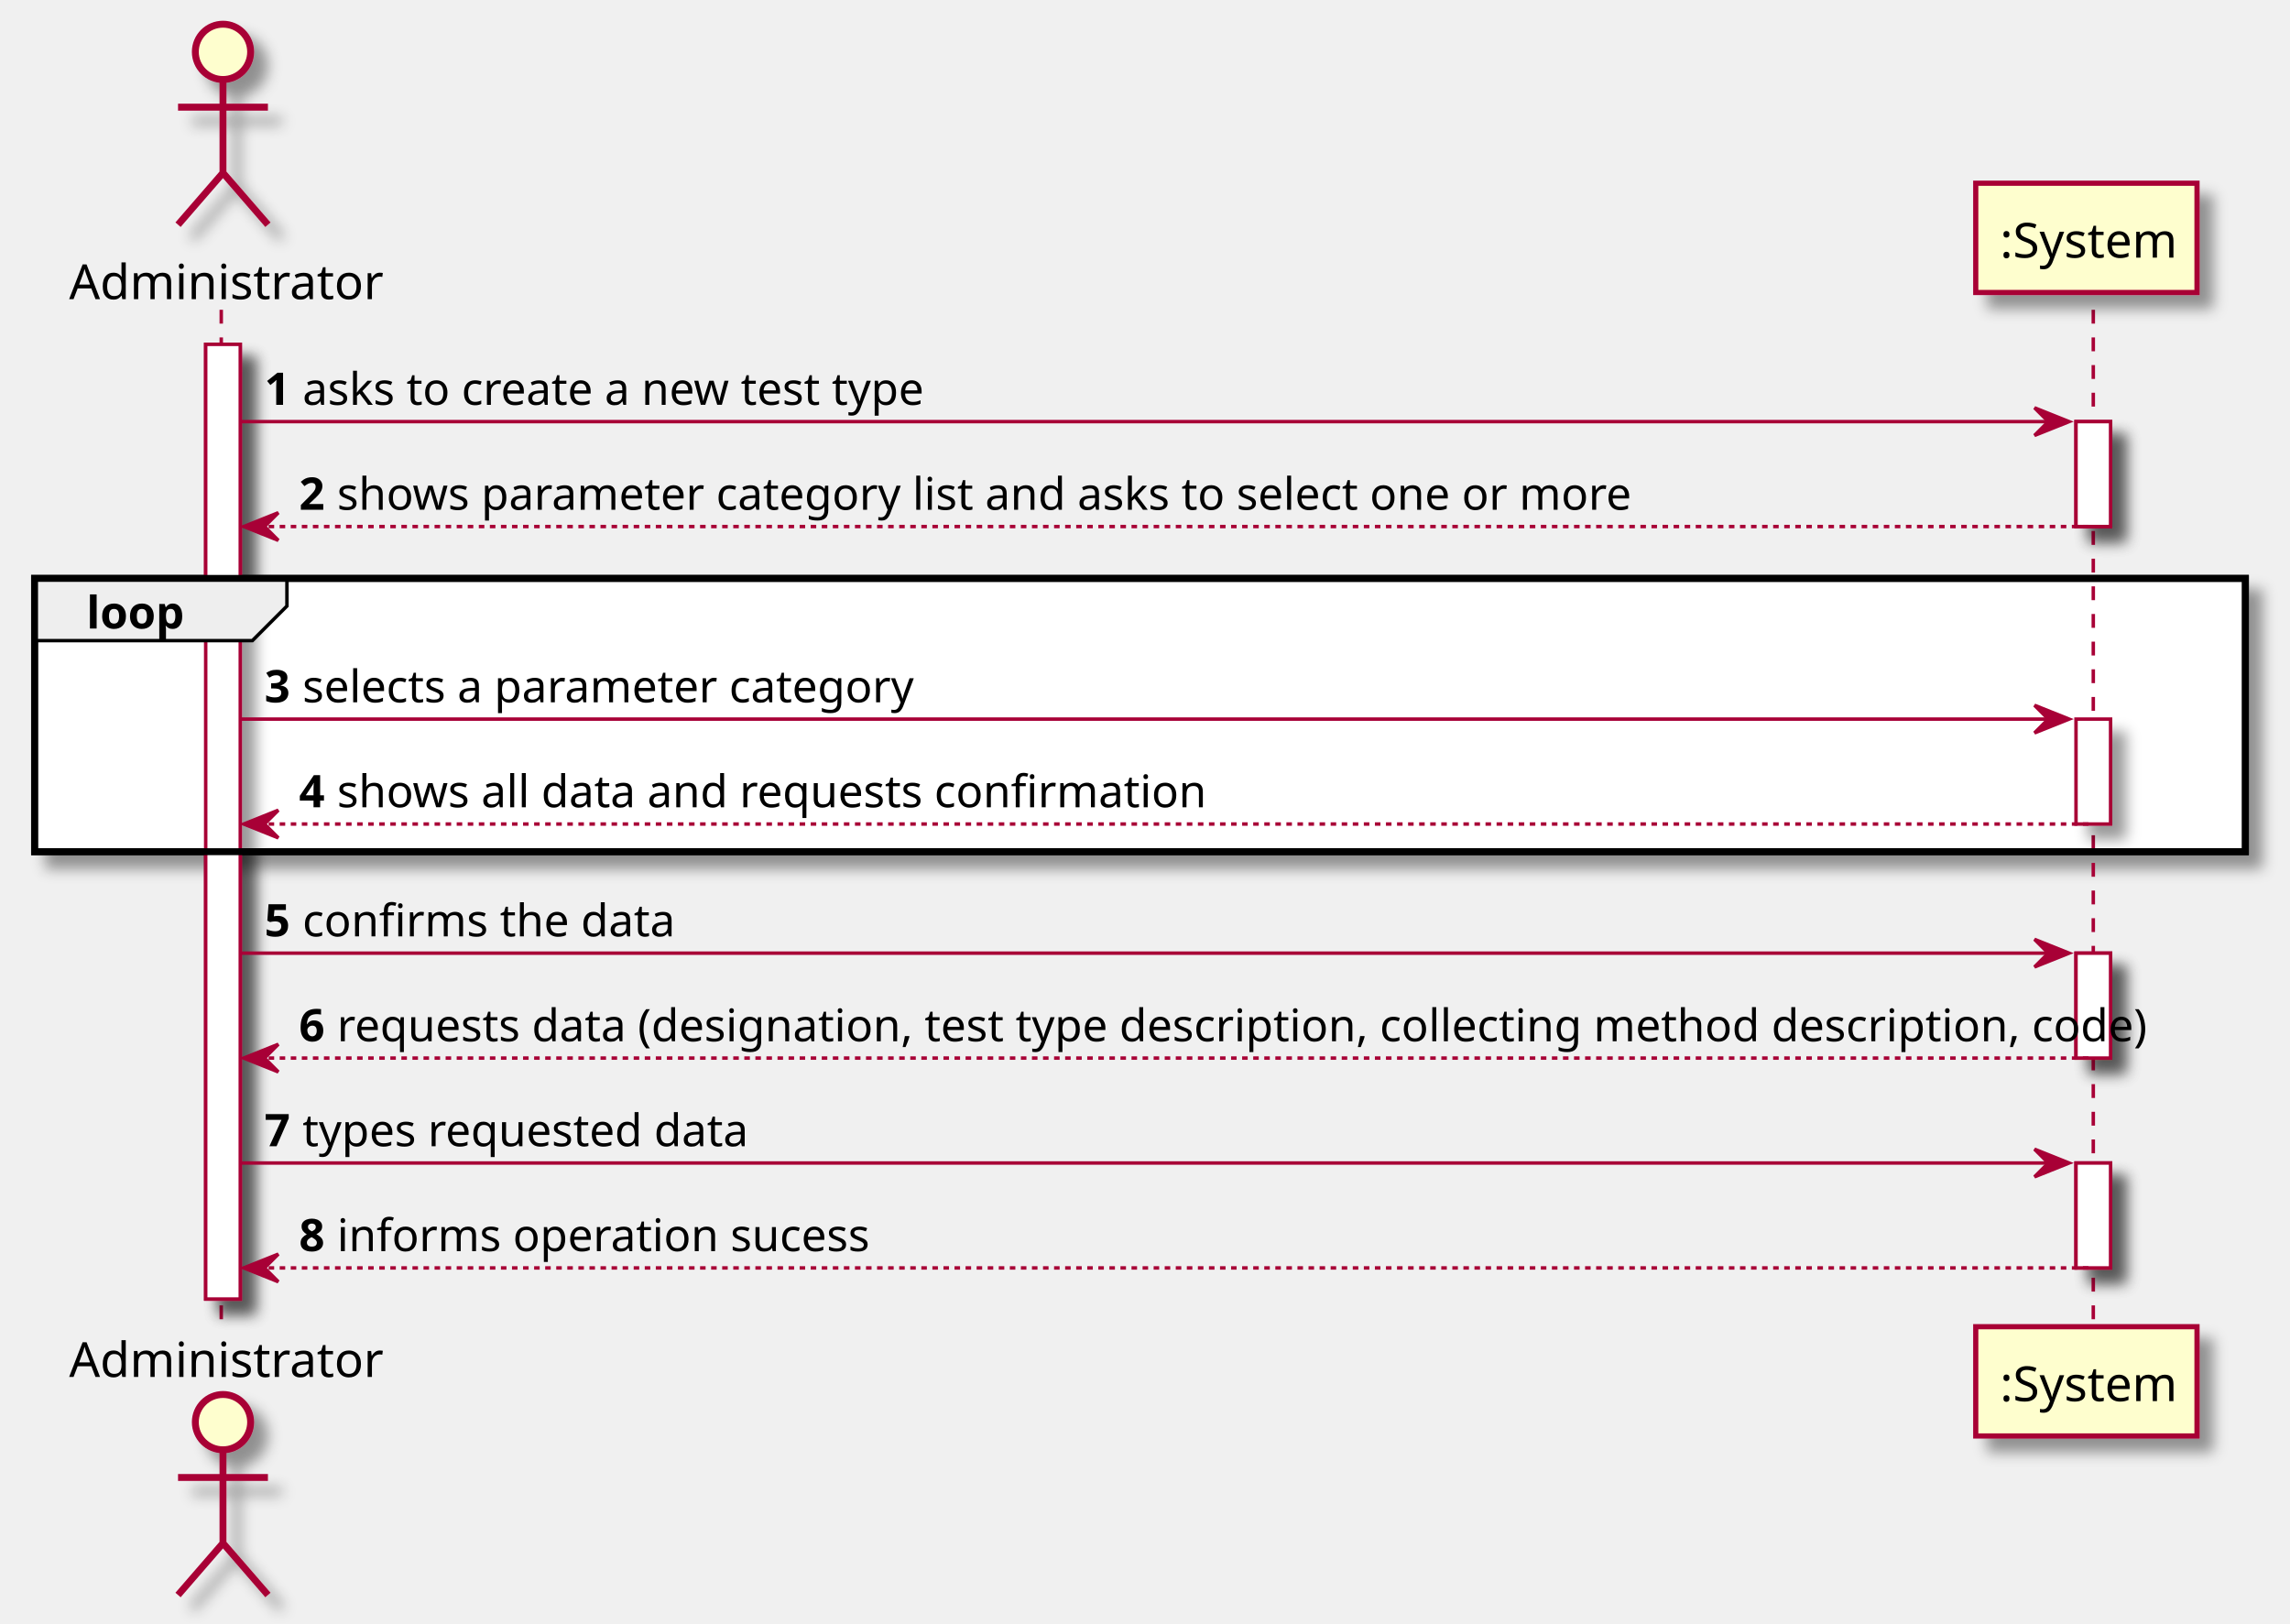
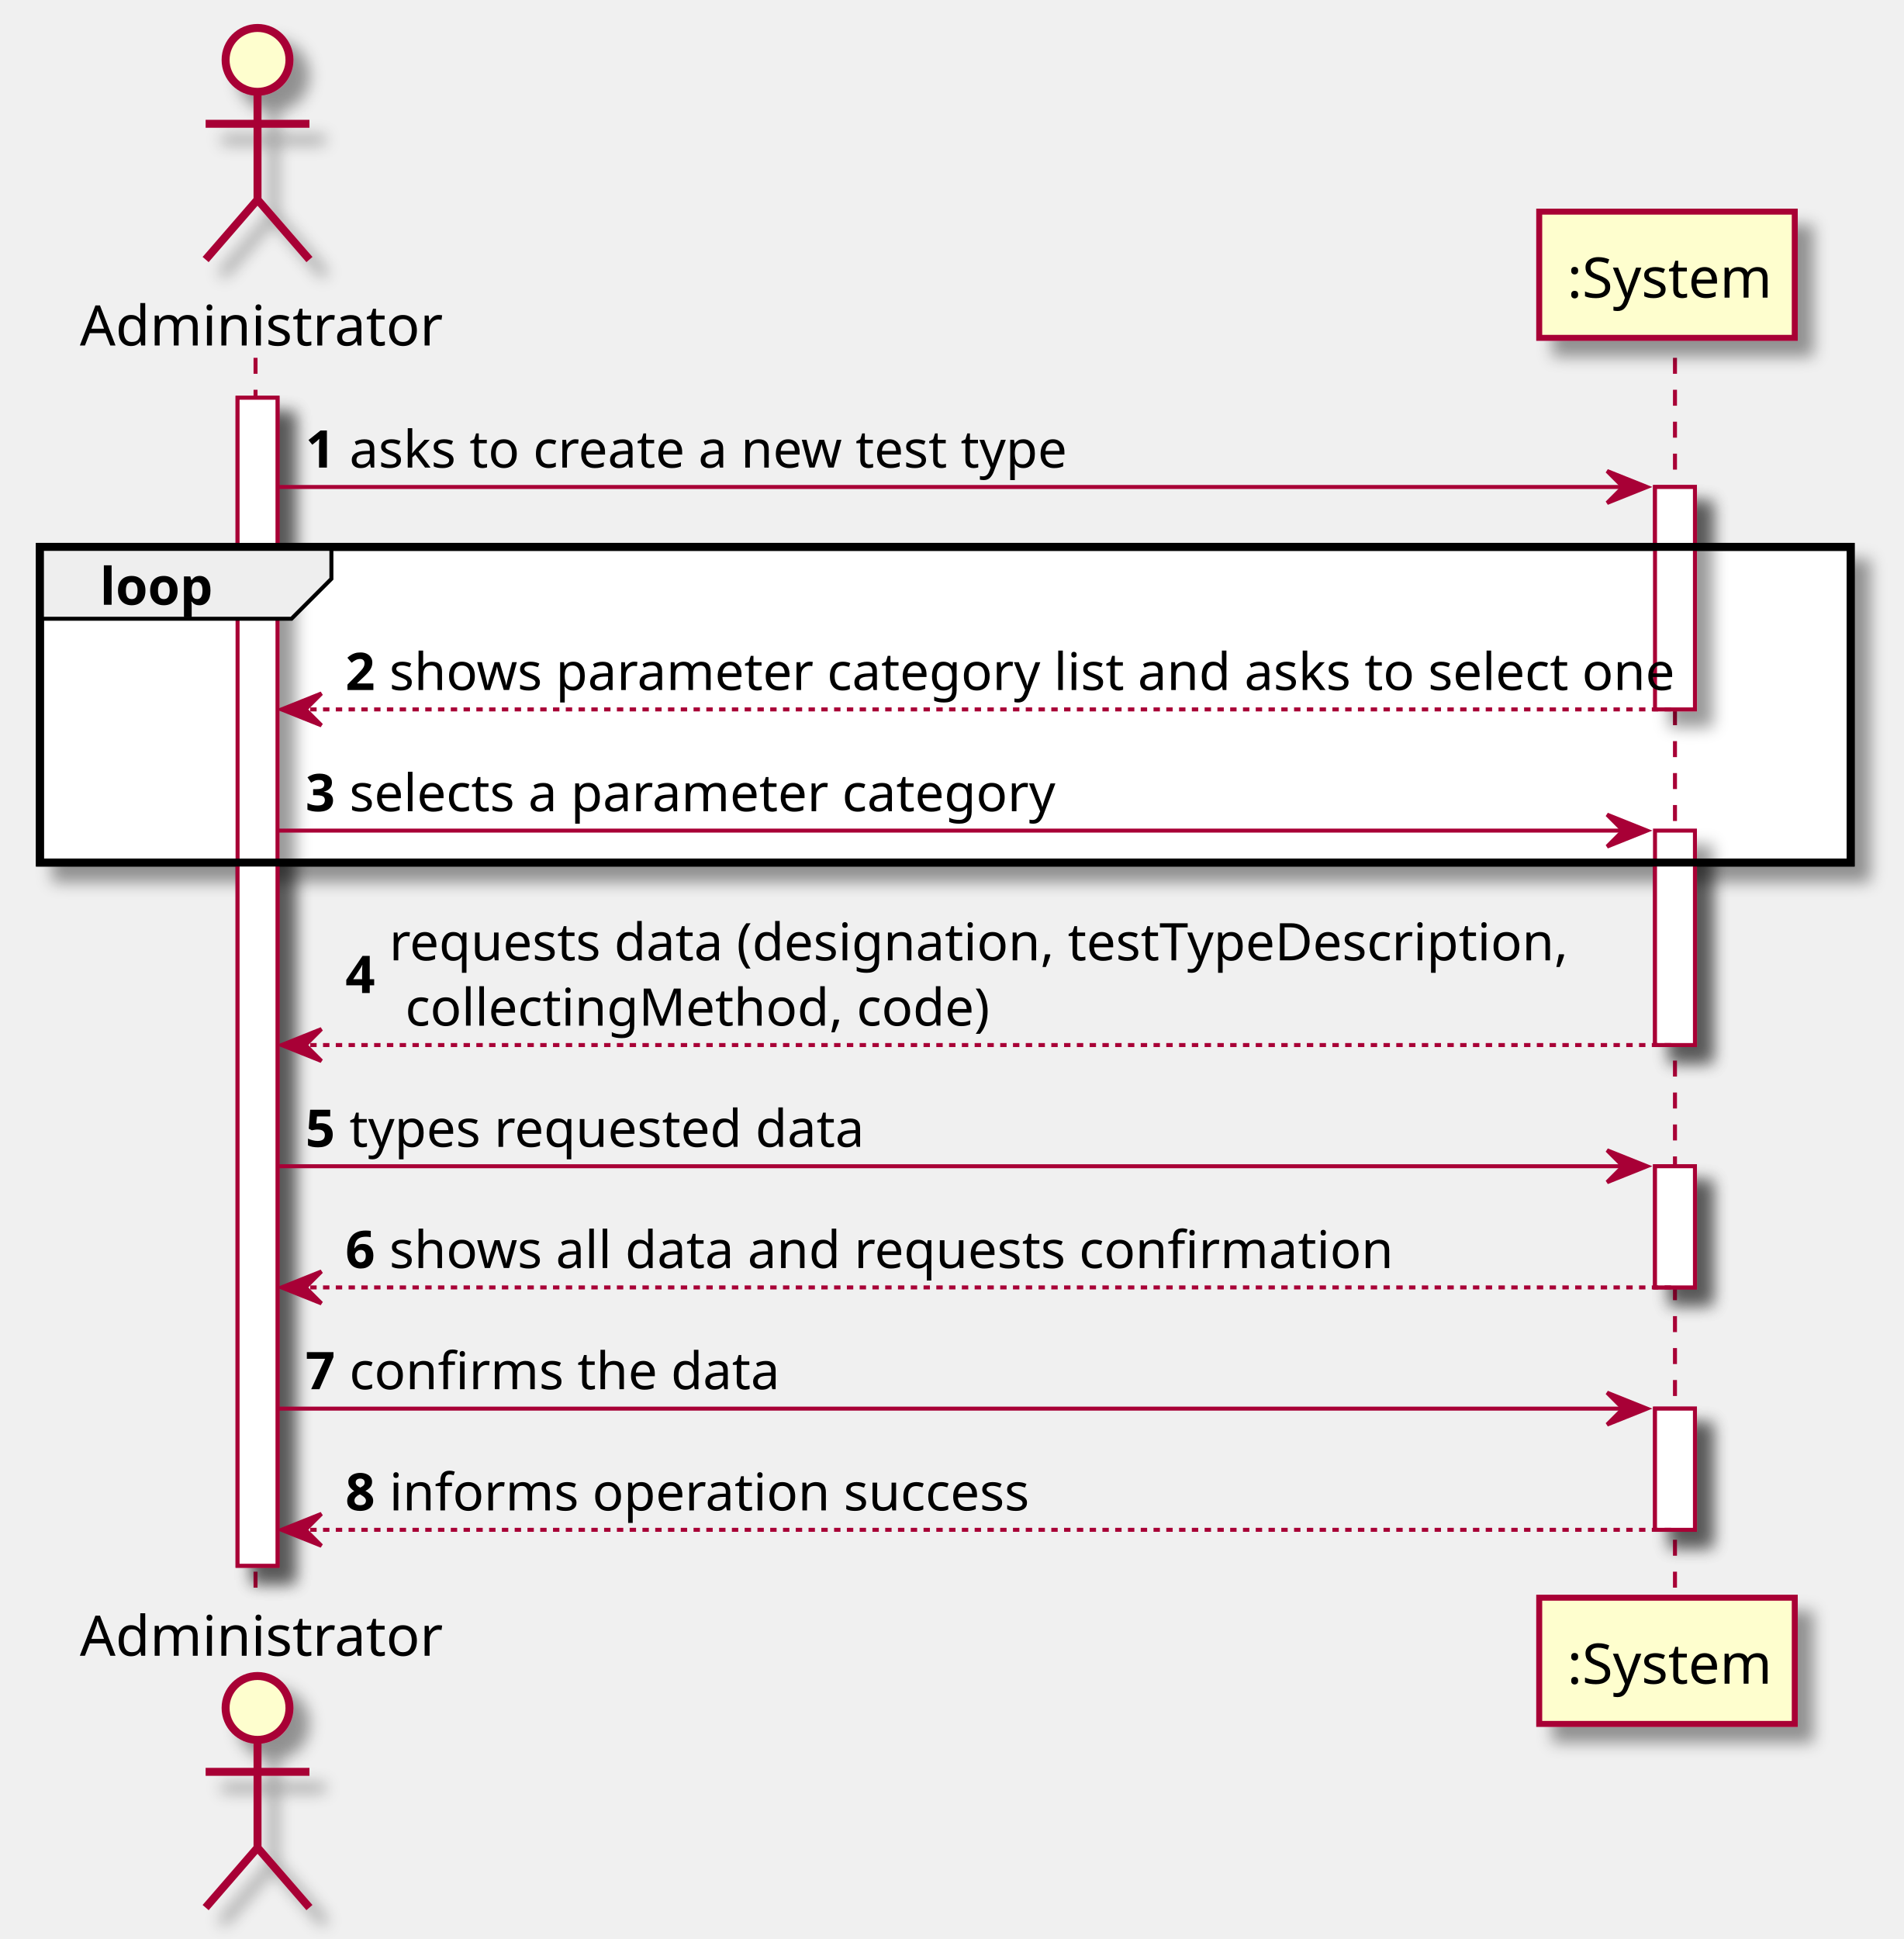
- <svg xmlns="http://www.w3.org/2000/svg" contentScriptType="application/ecmascript" contentStyleType="text/css" height="587.5px" preserveAspectRatio="none" style="width:828px;height:587px;" version="1.1" viewBox="0 0 828 587" width="828.75px" zoomAndPan="magnify">
+ <svg xmlns="http://www.w3.org/2000/svg" contentScriptType="application/ecmascript" contentStyleType="text/css" height="607.5px" preserveAspectRatio="none" style="width:596px;height:607px;" version="1.1" viewBox="0 0 596 607" width="596.25px" zoomAndPan="magnify">
  <defs>
-     <filter height="300%" id="fmrjyc9cjjscb" width="300%" x="-1" y="-1">
+     <filter height="300%" id="f2x7xbalrl0yg" width="300%" x="-1" y="-1">
      <feGaussianBlur result="blurOut" stdDeviation="2.5" />
      <feColorMatrix in="blurOut" result="blurOut2" type="matrix" values="0 0 0 0 0 0 0 0 0 0 0 0 0 0 0 0 0 0 .4 0" />
      <feOffset dx="5.0" dy="5.0" in="blurOut2" result="blurOut3" />
      <feBlend in="SourceGraphic" in2="blurOut3" mode="normal" />
    </filter>
  </defs>
  <g>
-     <rect fill="#FFFFFF" filter="url(#fmrjyc9cjjscb)" height="345.205" style="stroke:#A80036;stroke-width:1.25;" width="12.5" x="74.375" y="124.512" />
-     <rect fill="#FFFFFF" filter="url(#fmrjyc9cjjscb)" height="37.94" style="stroke:#A80036;stroke-width:1.25;" width="12.5" x="750.625" y="152.451" />
-     <rect fill="#FFFFFF" filter="url(#fmrjyc9cjjscb)" height="37.94" style="stroke:#A80036;stroke-width:1.25;" width="12.5" x="750.625" y="260.019" />
-     <rect fill="#FFFFFF" filter="url(#fmrjyc9cjjscb)" height="37.94" style="stroke:#A80036;stroke-width:1.25;" width="12.5" x="750.625" y="344.648" />
-     <rect fill="#FFFFFF" filter="url(#fmrjyc9cjjscb)" height="37.94" style="stroke:#A80036;stroke-width:1.25;" width="12.5" x="750.625" y="420.527" />
-     <rect fill="#FFFFFF" filter="url(#fmrjyc9cjjscb)" height="98.818" style="stroke:#000000;stroke-width:2.5;" width="799.375" x="12.5" y="209.141" />
-     <line style="stroke:#A80036;stroke-width:1.25;stroke-dasharray:5.0,5.0;" x1="80" x2="80" y1="112.012" y2="480.967" />
-     <line style="stroke:#A80036;stroke-width:1.25;stroke-dasharray:5.0,5.0;" x1="756.875" x2="756.875" y1="112.012" y2="480.967" />
+     <rect fill="#FFFFFF" filter="url(#f2x7xbalrl0yg)" height="365.644" style="stroke:#A80036;stroke-width:1.25;" width="12.5" x="74.375" y="124.512" />
+     <rect fill="#FFFFFF" filter="url(#f2x7xbalrl0yg)" height="69.629" style="stroke:#A80036;stroke-width:1.25;" width="12.5" x="518.125" y="152.451" />
+     <rect fill="#FFFFFF" filter="url(#f2x7xbalrl0yg)" height="67.129" style="stroke:#A80036;stroke-width:1.25;" width="12.5" x="518.125" y="260.019" />
+     <rect fill="#FFFFFF" filter="url(#f2x7xbalrl0yg)" height="37.94" style="stroke:#A80036;stroke-width:1.25;" width="12.5" x="518.125" y="365.088" />
+     <rect fill="#FFFFFF" filter="url(#f2x7xbalrl0yg)" height="37.94" style="stroke:#A80036;stroke-width:1.25;" width="12.5" x="518.125" y="440.967" />
+     <rect fill="#FFFFFF" filter="url(#f2x7xbalrl0yg)" height="98.818" style="stroke:#000000;stroke-width:2.5;" width="566.875" x="12.5" y="171.201" />
+     <line style="stroke:#A80036;stroke-width:1.25;stroke-dasharray:5.0,5.0;" x1="80" x2="80" y1="112.012" y2="501.406" />
+     <line style="stroke:#A80036;stroke-width:1.25;stroke-dasharray:5.0,5.0;" x1="524.375" x2="524.375" y1="112.012" y2="501.406" />
    <text fill="#000000" font-family="sans-serif" font-size="17.5" lengthAdjust="spacing" textLength="103.75" x="25" y="108.166">Administrator</text>
-     <ellipse cx="80.625" cy="18.75" fill="#FEFECE" filter="url(#fmrjyc9cjjscb)" rx="10" ry="10" style="stroke:#A80036;stroke-width:2.5;" />
-     <path d="M80.625,28.75 L80.625,62.5 M64.375,38.75 L96.875,38.75 M80.625,62.5 L64.375,81.25 M80.625,62.5 L96.875,81.25 " fill="none" filter="url(#fmrjyc9cjjscb)" style="stroke:#A80036;stroke-width:2.5;" />
-     <text fill="#000000" font-family="sans-serif" font-size="17.5" lengthAdjust="spacing" textLength="103.75" x="25" y="497.883">Administrator</text>
-     <ellipse cx="80.625" cy="514.229" fill="#FEFECE" filter="url(#fmrjyc9cjjscb)" rx="10" ry="10" style="stroke:#A80036;stroke-width:2.5;" />
-     <path d="M80.625,524.229 L80.625,557.979 M64.375,534.229 L96.875,534.229 M80.625,557.979 L64.375,576.729 M80.625,557.979 L96.875,576.729 " fill="none" filter="url(#fmrjyc9cjjscb)" style="stroke:#A80036;stroke-width:2.5;" />
-     <rect fill="#FEFECE" filter="url(#fmrjyc9cjjscb)" height="39.512" style="stroke:#A80036;stroke-width:1.875;" width="80" x="714.375" y="66.25" />
-     <text fill="#000000" font-family="sans-serif" font-size="17.5" lengthAdjust="spacing" textLength="62.5" x="723.125" y="93.166">:System</text>
-     <rect fill="#FEFECE" filter="url(#fmrjyc9cjjscb)" height="39.512" style="stroke:#A80036;stroke-width:1.875;" width="80" x="714.375" y="479.717" />
-     <text fill="#000000" font-family="sans-serif" font-size="17.5" lengthAdjust="spacing" textLength="62.5" x="723.125" y="506.633">:System</text>
-     <rect fill="#FFFFFF" filter="url(#fmrjyc9cjjscb)" height="345.205" style="stroke:#A80036;stroke-width:1.25;" width="12.5" x="74.375" y="124.512" />
-     <rect fill="#FFFFFF" filter="url(#fmrjyc9cjjscb)" height="37.94" style="stroke:#A80036;stroke-width:1.25;" width="12.5" x="750.625" y="152.451" />
-     <rect fill="#FFFFFF" filter="url(#fmrjyc9cjjscb)" height="37.94" style="stroke:#A80036;stroke-width:1.25;" width="12.5" x="750.625" y="260.019" />
-     <rect fill="#FFFFFF" filter="url(#fmrjyc9cjjscb)" height="37.94" style="stroke:#A80036;stroke-width:1.25;" width="12.5" x="750.625" y="344.648" />
-     <rect fill="#FFFFFF" filter="url(#fmrjyc9cjjscb)" height="37.94" style="stroke:#A80036;stroke-width:1.25;" width="12.5" x="750.625" y="420.527" />
-     <polygon fill="#A80036" points="735.625,147.451,748.125,152.451,735.625,157.451,740.625,152.451" style="stroke:#A80036;stroke-width:1.25;" />
-     <line style="stroke:#A80036;stroke-width:1.25;" x1="86.875" x2="743.125" y1="152.451" y2="152.451" />
+     <ellipse cx="80.625" cy="18.75" fill="#FEFECE" filter="url(#f2x7xbalrl0yg)" rx="10" ry="10" style="stroke:#A80036;stroke-width:2.5;" />
+     <path d="M80.625,28.75 L80.625,62.5 M64.375,38.75 L96.875,38.75 M80.625,62.5 L64.375,81.25 M80.625,62.5 L96.875,81.25 " fill="none" filter="url(#f2x7xbalrl0yg)" style="stroke:#A80036;stroke-width:2.5;" />
+     <text fill="#000000" font-family="sans-serif" font-size="17.5" lengthAdjust="spacing" textLength="103.75" x="25" y="518.323">Administrator</text>
+     <ellipse cx="80.625" cy="534.668" fill="#FEFECE" filter="url(#f2x7xbalrl0yg)" rx="10" ry="10" style="stroke:#A80036;stroke-width:2.5;" />
+     <path d="M80.625,544.668 L80.625,578.418 M64.375,554.668 L96.875,554.668 M80.625,578.418 L64.375,597.168 M80.625,578.418 L96.875,597.168 " fill="none" filter="url(#f2x7xbalrl0yg)" style="stroke:#A80036;stroke-width:2.5;" />
+     <rect fill="#FEFECE" filter="url(#f2x7xbalrl0yg)" height="39.512" style="stroke:#A80036;stroke-width:1.875;" width="80" x="481.875" y="66.25" />
+     <text fill="#000000" font-family="sans-serif" font-size="17.5" lengthAdjust="spacing" textLength="62.5" x="490.625" y="93.166">:System</text>
+     <rect fill="#FEFECE" filter="url(#f2x7xbalrl0yg)" height="39.512" style="stroke:#A80036;stroke-width:1.875;" width="80" x="481.875" y="500.156" />
+     <text fill="#000000" font-family="sans-serif" font-size="17.5" lengthAdjust="spacing" textLength="62.5" x="490.625" y="527.073">:System</text>
+     <rect fill="#FFFFFF" filter="url(#f2x7xbalrl0yg)" height="365.644" style="stroke:#A80036;stroke-width:1.25;" width="12.5" x="74.375" y="124.512" />
+     <rect fill="#FFFFFF" filter="url(#f2x7xbalrl0yg)" height="69.629" style="stroke:#A80036;stroke-width:1.25;" width="12.5" x="518.125" y="152.451" />
+     <rect fill="#FFFFFF" filter="url(#f2x7xbalrl0yg)" height="67.129" style="stroke:#A80036;stroke-width:1.25;" width="12.5" x="518.125" y="260.019" />
+     <rect fill="#FFFFFF" filter="url(#f2x7xbalrl0yg)" height="37.94" style="stroke:#A80036;stroke-width:1.25;" width="12.5" x="518.125" y="365.088" />
+     <rect fill="#FFFFFF" filter="url(#f2x7xbalrl0yg)" height="37.94" style="stroke:#A80036;stroke-width:1.25;" width="12.5" x="518.125" y="440.967" />
+     <polygon fill="#A80036" points="503.125,147.451,515.625,152.451,503.125,157.451,508.125,152.451" style="stroke:#A80036;stroke-width:1.25;" />
+     <line style="stroke:#A80036;stroke-width:1.25;" x1="86.875" x2="510.625" y1="152.451" y2="152.451" />
    <text fill="#000000" font-family="sans-serif" font-size="16.25" font-weight="bold" lengthAdjust="spacing" textLength="8.75" x="95.625" y="146.381">1</text>
    <text fill="#000000" font-family="sans-serif" font-size="16.25" lengthAdjust="spacing" textLength="220" x="109.375" y="146.381">asks to create a new test type</text>
-     <polygon fill="#A80036" points="100.625,185.391,88.125,190.391,100.625,195.391,95.625,190.391" style="stroke:#A80036;stroke-width:1.25;" />
-     <line style="stroke:#A80036;stroke-width:1.25;stroke-dasharray:2.0,2.0;" x1="93.125" x2="755.625" y1="190.391" y2="190.391" />
-     <text fill="#000000" font-family="sans-serif" font-size="16.25" font-weight="bold" lengthAdjust="spacing" textLength="8.75" x="108.125" y="184.32">2</text>
-     <text fill="#000000" font-family="sans-serif" font-size="16.25" lengthAdjust="spacing" textLength="447.5" x="121.875" y="184.32">shows parameter category list and asks to select one or more</text>
-     <path d="M12.5,209.141 L103.75,209.141 L103.75,219.141 L91.25,231.641 L12.5,231.641 L12.5,209.141 " fill="#EEEEEE" style="stroke:#000000;stroke-width:1.25;" />
-     <rect fill="none" height="98.818" style="stroke:#000000;stroke-width:2.5;" width="799.375" x="12.5" y="209.141" />
-     <text fill="#000000" font-family="sans-serif" font-size="16.25" font-weight="bold" lengthAdjust="spacing" textLength="35" x="31.25" y="227.26">loop</text>
-     <polygon fill="#A80036" points="735.625,255.019,748.125,260.019,735.625,265.019,740.625,260.019" style="stroke:#A80036;stroke-width:1.25;" />
-     <line style="stroke:#A80036;stroke-width:1.25;" x1="86.875" x2="743.125" y1="260.019" y2="260.019" />
+     <path d="M12.5,171.201 L103.75,171.201 L103.75,181.201 L91.25,193.701 L12.5,193.701 L12.5,171.201 " fill="#EEEEEE" style="stroke:#000000;stroke-width:1.25;" />
+     <rect fill="none" height="98.818" style="stroke:#000000;stroke-width:2.5;" width="566.875" x="12.5" y="171.201" />
+     <text fill="#000000" font-family="sans-serif" font-size="16.25" font-weight="bold" lengthAdjust="spacing" textLength="35" x="31.25" y="189.32">loop</text>
+     <polygon fill="#A80036" points="100.625,217.08,88.125,222.08,100.625,227.08,95.625,222.08" style="stroke:#A80036;stroke-width:1.25;" />
+     <line style="stroke:#A80036;stroke-width:1.25;stroke-dasharray:2.0,2.0;" x1="93.125" x2="523.125" y1="222.08" y2="222.08" />
+     <text fill="#000000" font-family="sans-serif" font-size="16.25" font-weight="bold" lengthAdjust="spacing" textLength="8.75" x="108.125" y="216.01">2</text>
+     <text fill="#000000" font-family="sans-serif" font-size="16.25" lengthAdjust="spacing" textLength="387.5" x="121.875" y="216.01">shows parameter category list and asks to select one</text>
+     <polygon fill="#A80036" points="503.125,255.019,515.625,260.019,503.125,265.019,508.125,260.019" style="stroke:#A80036;stroke-width:1.25;" />
+     <line style="stroke:#A80036;stroke-width:1.25;" x1="86.875" x2="510.625" y1="260.019" y2="260.019" />
    <text fill="#000000" font-family="sans-serif" font-size="16.25" font-weight="bold" lengthAdjust="spacing" textLength="8.75" x="95.625" y="253.949">3</text>
    <text fill="#000000" font-family="sans-serif" font-size="16.25" lengthAdjust="spacing" textLength="211.25" x="109.375" y="253.949">selects a parameter category</text>
-     <polygon fill="#A80036" points="100.625,292.959,88.125,297.959,100.625,302.959,95.625,297.959" style="stroke:#A80036;stroke-width:1.25;" />
-     <line style="stroke:#A80036;stroke-width:1.25;stroke-dasharray:2.0,2.0;" x1="93.125" x2="755.625" y1="297.959" y2="297.959" />
-     <text fill="#000000" font-family="sans-serif" font-size="16.25" font-weight="bold" lengthAdjust="spacing" textLength="8.75" x="108.125" y="291.888">4</text>
-     <text fill="#000000" font-family="sans-serif" font-size="16.25" lengthAdjust="spacing" textLength="295" x="121.875" y="291.888">shows all data and requests confirmation</text>
-     <polygon fill="#A80036" points="735.625,339.648,748.125,344.648,735.625,349.648,740.625,344.648" style="stroke:#A80036;stroke-width:1.25;" />
-     <line style="stroke:#A80036;stroke-width:1.25;" x1="86.875" x2="743.125" y1="344.648" y2="344.648" />
-     <text fill="#000000" font-family="sans-serif" font-size="16.25" font-weight="bold" lengthAdjust="spacing" textLength="8.75" x="95.625" y="338.578">5</text>
-     <text fill="#000000" font-family="sans-serif" font-size="16.25" lengthAdjust="spacing" textLength="125" x="109.375" y="338.578">confirms the data</text>
-     <polygon fill="#A80036" points="100.625,377.588,88.125,382.588,100.625,387.588,95.625,382.588" style="stroke:#A80036;stroke-width:1.25;" />
-     <line style="stroke:#A80036;stroke-width:1.25;stroke-dasharray:2.0,2.0;" x1="93.125" x2="755.625" y1="382.588" y2="382.588" />
-     <text fill="#000000" font-family="sans-serif" font-size="16.25" font-weight="bold" lengthAdjust="spacing" textLength="8.75" x="108.125" y="376.517">6</text>
-     <text fill="#000000" font-family="sans-serif" font-size="16.25" lengthAdjust="spacing" textLength="620" x="121.875" y="376.517">requests data (designation, test type description, collecting method description, code)</text>
-     <polygon fill="#A80036" points="735.625,415.527,748.125,420.527,735.625,425.527,740.625,420.527" style="stroke:#A80036;stroke-width:1.25;" />
-     <line style="stroke:#A80036;stroke-width:1.25;" x1="86.875" x2="743.125" y1="420.527" y2="420.527" />
-     <text fill="#000000" font-family="sans-serif" font-size="16.25" font-weight="bold" lengthAdjust="spacing" textLength="8.75" x="95.625" y="414.457">7</text>
-     <text fill="#000000" font-family="sans-serif" font-size="16.25" lengthAdjust="spacing" textLength="152.5" x="109.375" y="414.457">types requested data</text>
-     <polygon fill="#A80036" points="100.625,453.467,88.125,458.467,100.625,463.467,95.625,458.467" style="stroke:#A80036;stroke-width:1.25;" />
-     <line style="stroke:#A80036;stroke-width:1.25;stroke-dasharray:2.0,2.0;" x1="93.125" x2="755.625" y1="458.467" y2="458.467" />
-     <text fill="#000000" font-family="sans-serif" font-size="16.25" font-weight="bold" lengthAdjust="spacing" textLength="8.75" x="108.125" y="452.396">8</text>
-     <text fill="#000000" font-family="sans-serif" font-size="16.25" lengthAdjust="spacing" textLength="181.25" x="121.875" y="452.396">informs operation sucess</text>
+     <polygon fill="#A80036" points="100.625,322.148,88.125,327.148,100.625,332.148,95.625,327.148" style="stroke:#A80036;stroke-width:1.25;" />
+     <line style="stroke:#A80036;stroke-width:1.25;stroke-dasharray:2.0,2.0;" x1="93.125" x2="523.125" y1="327.148" y2="327.148" />
+     <text fill="#000000" font-family="sans-serif" font-size="16.25" font-weight="bold" lengthAdjust="spacing" textLength="8.75" x="108.125" y="310.858">4</text>
+     <text fill="#000000" font-family="sans-serif" font-size="16.25" lengthAdjust="spacing" textLength="350" x="121.875" y="300.638">requests data (designation, testTypeDescription,</text>
+     <text fill="#000000" font-family="sans-serif" font-size="16.25" lengthAdjust="spacing" textLength="172.5" x="126.875" y="321.078">collectingMethod, code)</text>
+     <polygon fill="#A80036" points="503.125,360.088,515.625,365.088,503.125,370.088,508.125,365.088" style="stroke:#A80036;stroke-width:1.25;" />
+     <line style="stroke:#A80036;stroke-width:1.25;" x1="86.875" x2="510.625" y1="365.088" y2="365.088" />
+     <text fill="#000000" font-family="sans-serif" font-size="16.25" font-weight="bold" lengthAdjust="spacing" textLength="8.75" x="95.625" y="359.017">5</text>
+     <text fill="#000000" font-family="sans-serif" font-size="16.25" lengthAdjust="spacing" textLength="152.5" x="109.375" y="359.017">types requested data</text>
+     <polygon fill="#A80036" points="100.625,398.027,88.125,403.027,100.625,408.027,95.625,403.027" style="stroke:#A80036;stroke-width:1.25;" />
+     <line style="stroke:#A80036;stroke-width:1.25;stroke-dasharray:2.0,2.0;" x1="93.125" x2="523.125" y1="403.027" y2="403.027" />
+     <text fill="#000000" font-family="sans-serif" font-size="16.25" font-weight="bold" lengthAdjust="spacing" textLength="8.75" x="108.125" y="396.957">6</text>
+     <text fill="#000000" font-family="sans-serif" font-size="16.25" lengthAdjust="spacing" textLength="295" x="121.875" y="396.957">shows all data and requests confirmation</text>
+     <polygon fill="#A80036" points="503.125,435.967,515.625,440.967,503.125,445.967,508.125,440.967" style="stroke:#A80036;stroke-width:1.25;" />
+     <line style="stroke:#A80036;stroke-width:1.25;" x1="86.875" x2="510.625" y1="440.967" y2="440.967" />
+     <text fill="#000000" font-family="sans-serif" font-size="16.25" font-weight="bold" lengthAdjust="spacing" textLength="8.75" x="95.625" y="434.896">7</text>
+     <text fill="#000000" font-family="sans-serif" font-size="16.25" lengthAdjust="spacing" textLength="125" x="109.375" y="434.896">confirms the data</text>
+     <polygon fill="#A80036" points="100.625,473.906,88.125,478.906,100.625,483.906,95.625,478.906" style="stroke:#A80036;stroke-width:1.25;" />
+     <line style="stroke:#A80036;stroke-width:1.25;stroke-dasharray:2.0,2.0;" x1="93.125" x2="523.125" y1="478.906" y2="478.906" />
+     <text fill="#000000" font-family="sans-serif" font-size="16.25" font-weight="bold" lengthAdjust="spacing" textLength="8.75" x="108.125" y="472.836">8</text>
+     <text fill="#000000" font-family="sans-serif" font-size="16.25" lengthAdjust="spacing" textLength="190" x="121.875" y="472.836">informs operation success</text>
  </g>
</svg>
